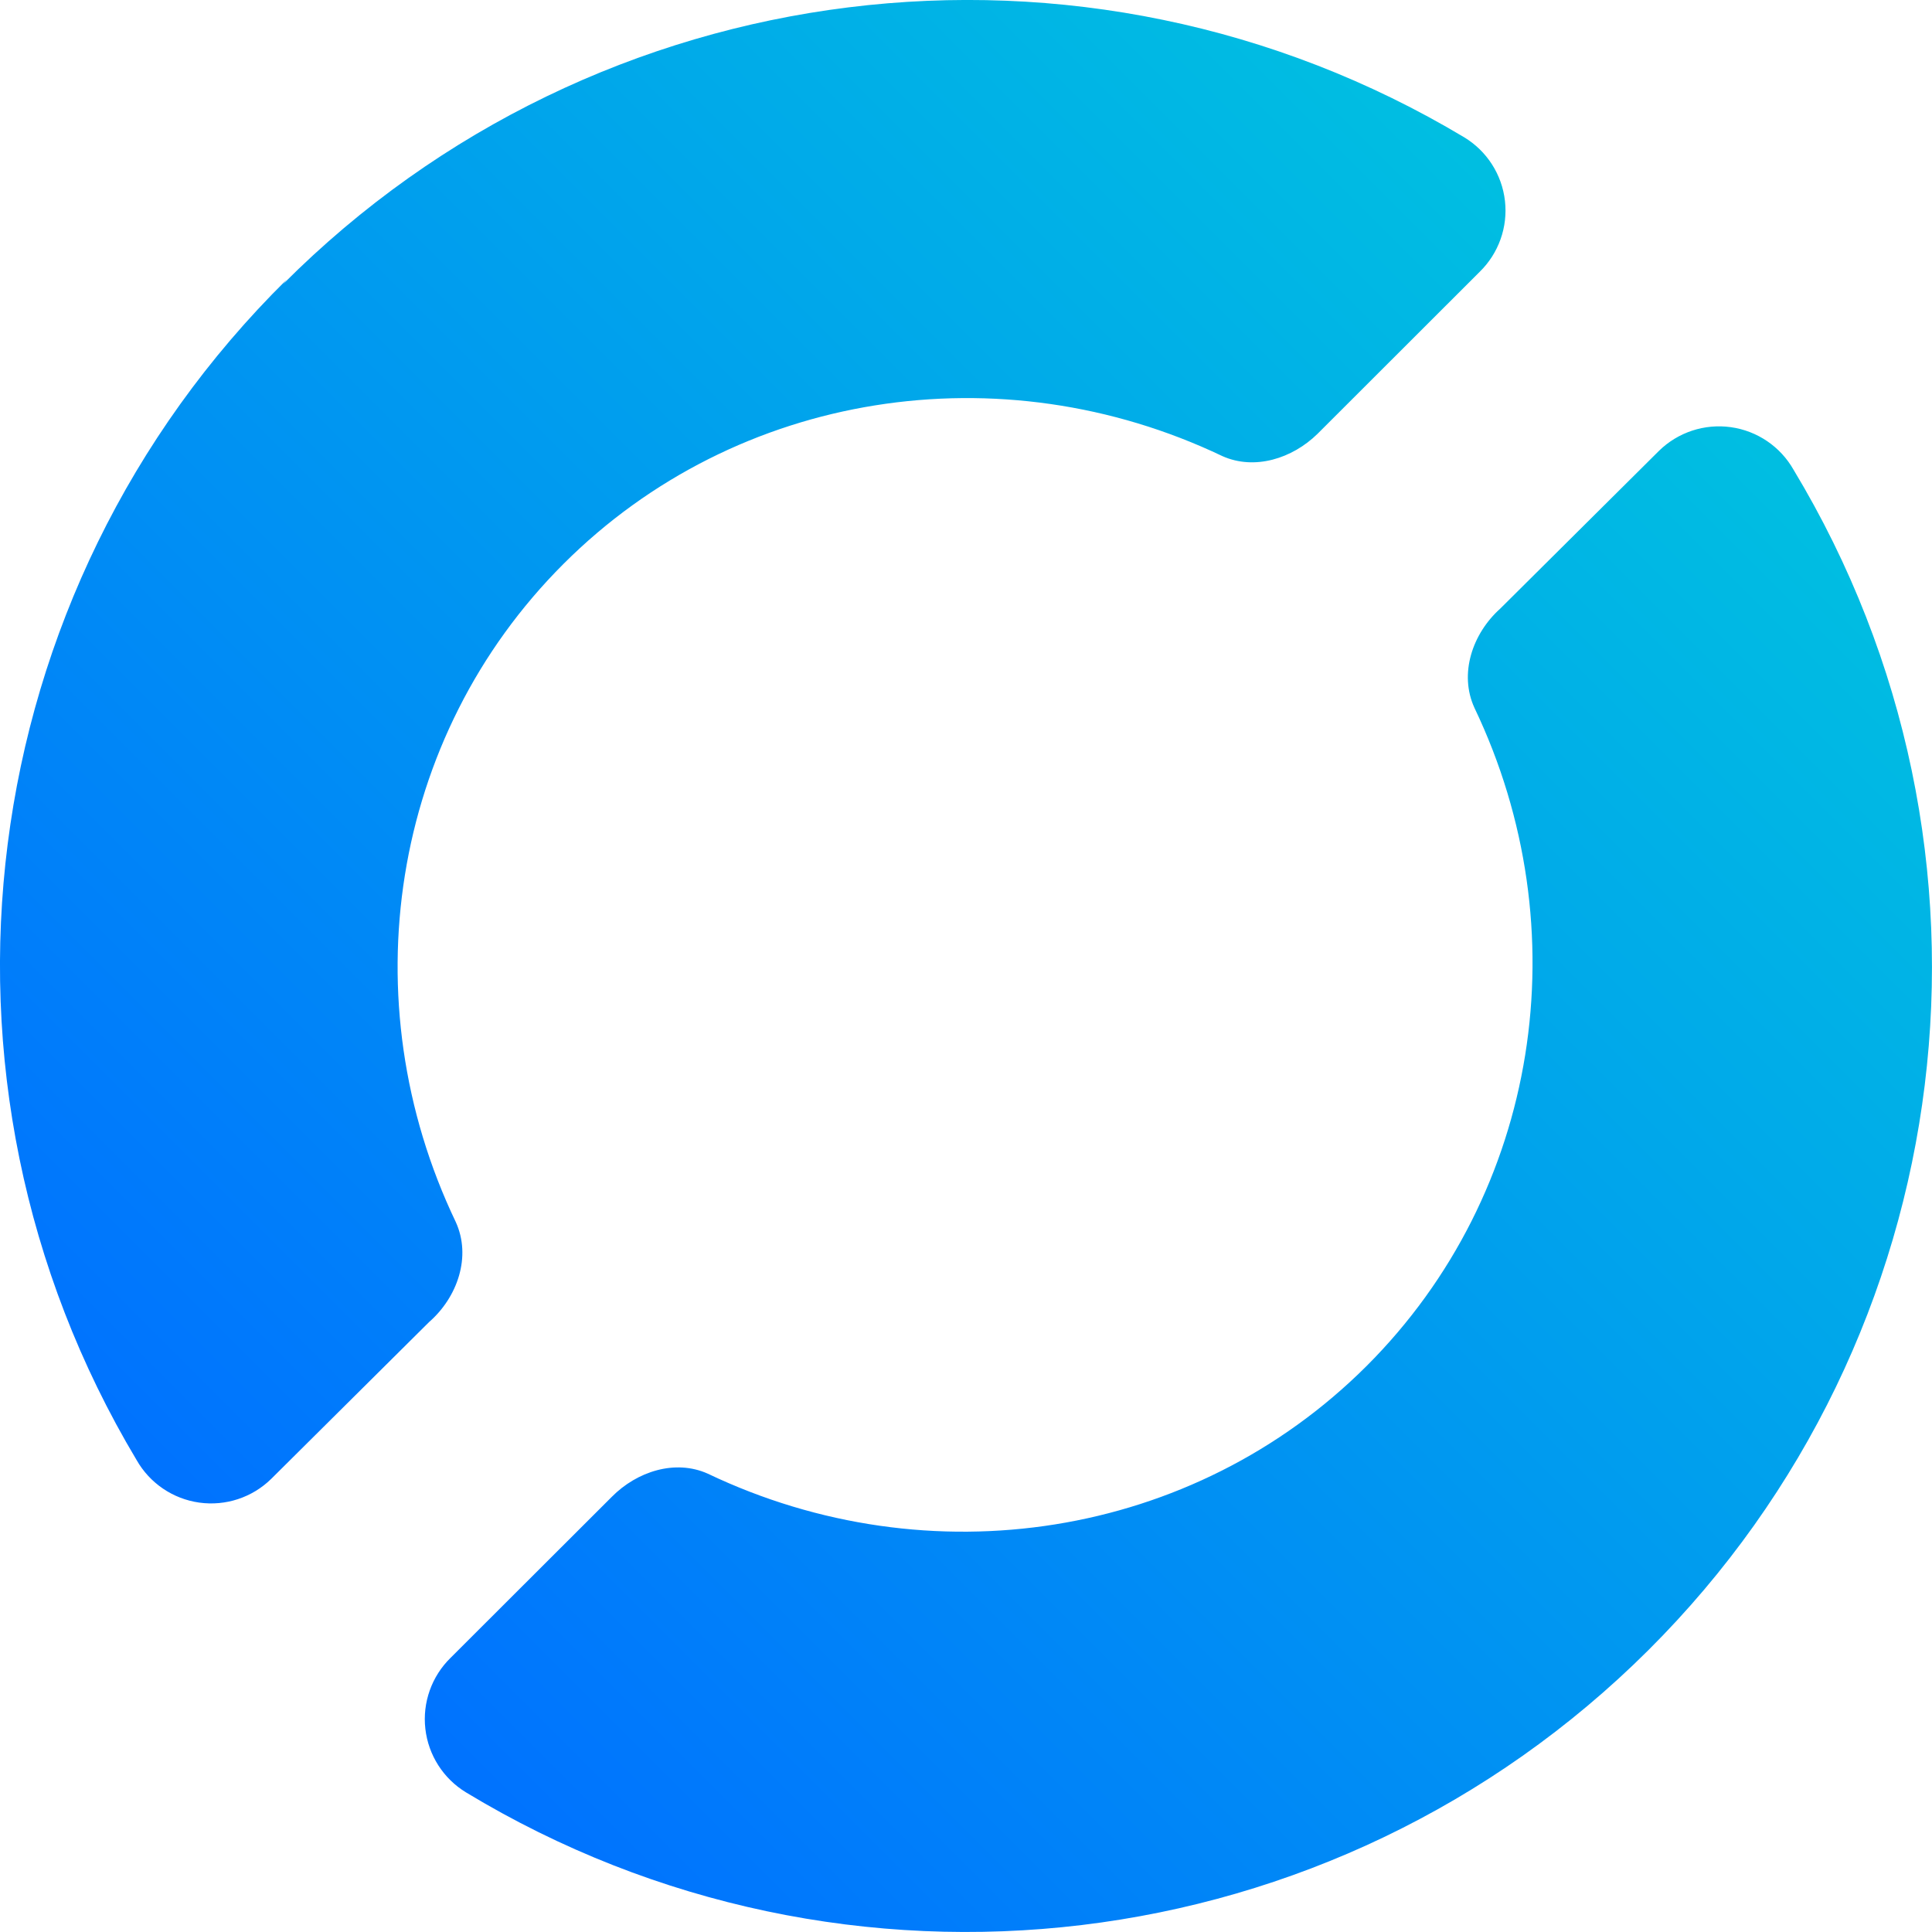
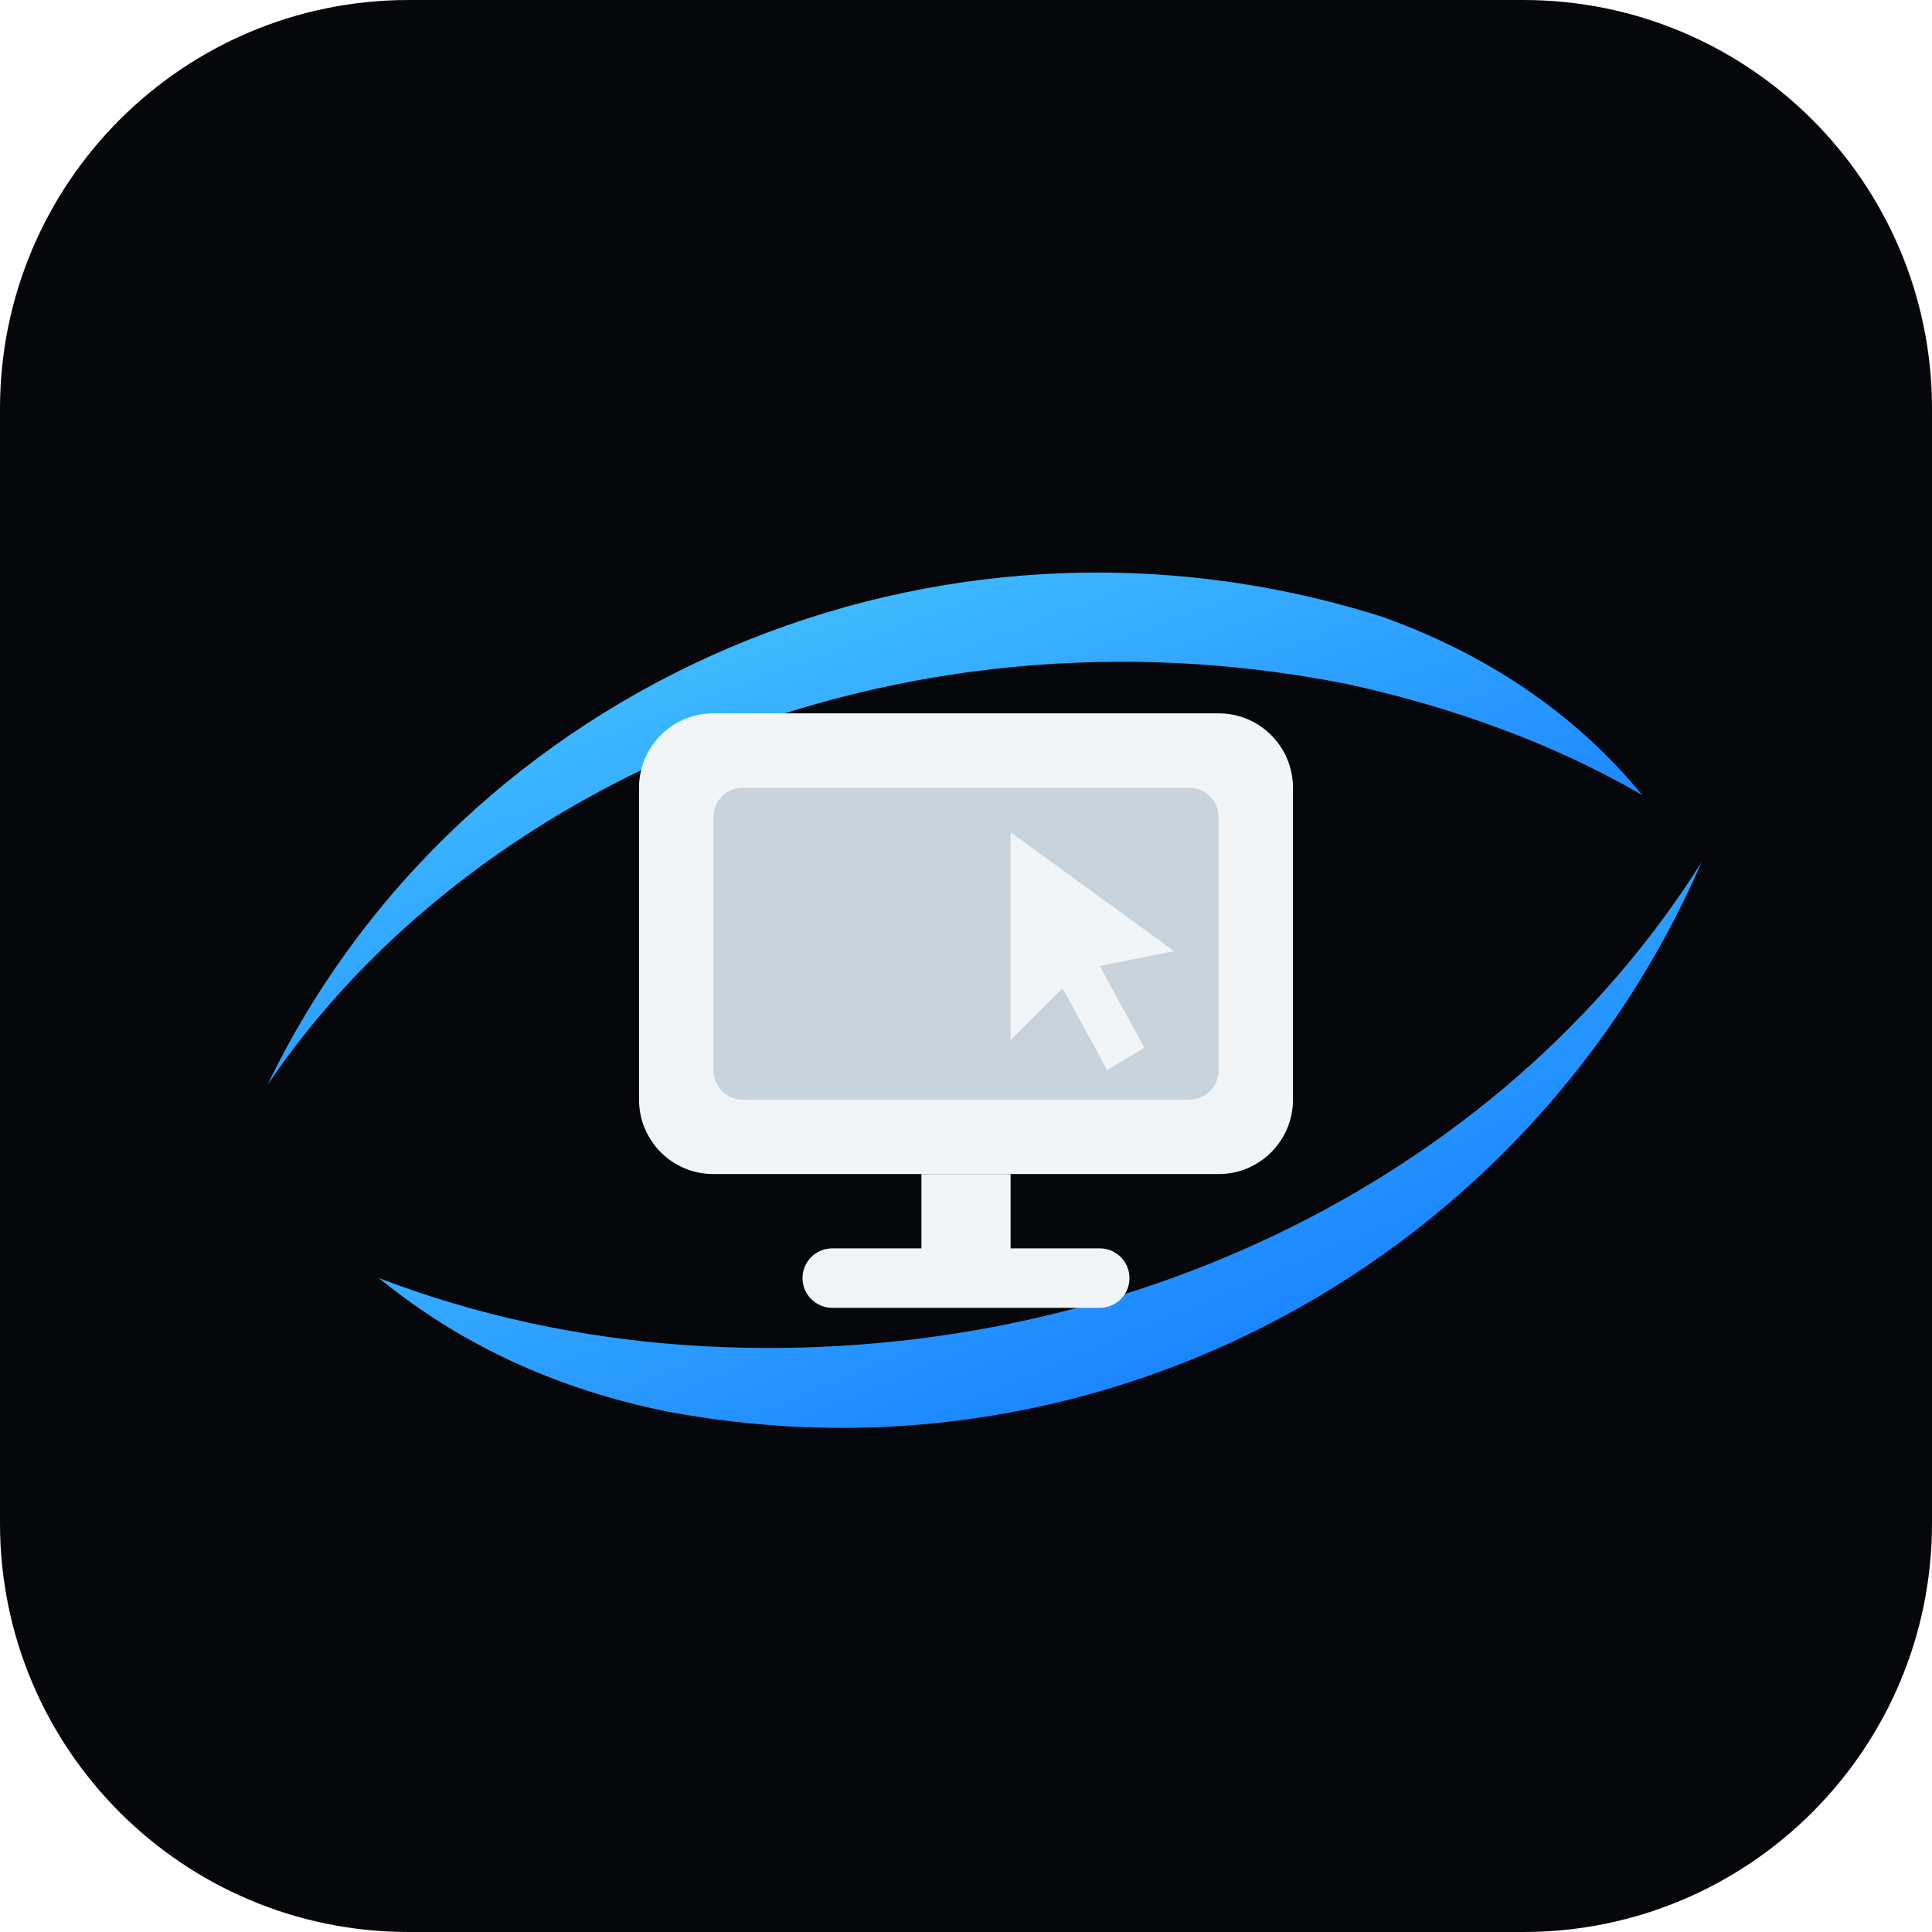
- <svg xmlns="http://www.w3.org/2000/svg" xmlns:xlink="http://www.w3.org/1999/xlink" xml:space="preserve" viewBox="66.993 897.484 26 26">
-   <linearGradient id="a" x1=".148" x2=".845" y1=".851" y2=".154" gradientTransform="matrix(26.301 0 0 26.331 90.674 911.757)" gradientUnits="userSpaceOnUse">
-     <stop offset="0" stop-color="#0071ff" />
-     <stop offset="1" stop-color="#00bfe1" />
-   </linearGradient>
+ <svg xmlns="http://www.w3.org/2000/svg" viewBox="0 0 26 26">
  <defs>
-     <linearGradient xlink:href="#a" id="b" x1=".148" x2=".845" y1=".851" y2=".154" gradientTransform="matrix(26.00048 0 0 25.99935 66.993 897.485)" gradientUnits="userSpaceOnUse" />
+     <linearGradient id="b" x1="0" y1="0" x2="1" y2="1">
+       <stop offset="0" stop-color="#4fd2ff" />
+       <stop offset="1" stop-color="#0a6cff" />
+     </linearGradient>
  </defs>
-   <path fill="url(#b)" d="m89.318 903.552-2.135 2.122c-.376.337-.558.879-.347 1.337 1.422 2.976.882 6.524-1.452 8.856-2.335 2.331-5.887 2.87-8.866 1.449-.439-.197-.954-.03-1.292.312l-2.17 2.167a1.154 1.154 0 0 0 .208 1.81 13.005 13.005 0 0 0 15.91-1.912 12.97 12.97 0 0 0 1.956-15.887 1.154 1.154 0 0 0-1.812-.254zm-18.467-2.305a12.969 12.969 0 0 0-2.02 15.885 1.154 1.154 0 0 0 1.812.254l2.124-2.11c.385-.336.572-.884.359-1.348-1.423-2.976-.884-6.524 1.451-8.856 2.334-2.332 5.887-2.871 8.866-1.45.434.194.942.033 1.281-.3l2.182-2.18a1.152 1.152 0 0 0-.208-1.81 13.009 13.009 0 0 0-15.893 1.973z" />
+   <rect width="26" height="26" rx="5.5" fill="#05070b" />
+   <path d="M3.6 14.6C6.2 9.2 12.6 6.4 18.6 8.3c1.4.5 2.6 1.3 3.5 2.4-1.2-.7-2.6-1.2-4-1.5C12 8 6.3 10.6 3.6 14.6Z" fill="url(#b)" />
+   <path d="M22.9 11.6c-2.3 5.3-8 8.5-13.9 7.4-1.5-.3-2.8-.9-3.9-1.8 1.3.5 2.7.8 4.1.9 5.7.4 11-2.2 13.7-6.5Z" fill="url(#b)" />
+   <rect x="8.6" y="9.6" width="8.8" height="6.2" rx="1" fill="#f2f5f8" />
+   <rect x="9.6" y="10.6" width="6.8" height="4.2" rx=".4" fill="#c9d3dc" />
+   <path d="M13.6 11.2l2.2 1.6-1 .2.6 1.1-.5.3-.6-1.1-.7.7Z" fill="#f2f5f8" />
+   <rect x="12.4" y="15.8" width="1.2" height="1.1" fill="#f2f5f8" />
+   <rect x="10.8" y="16.8" width="4.4" height=".8" rx=".4" fill="#f2f5f8" />
</svg>
